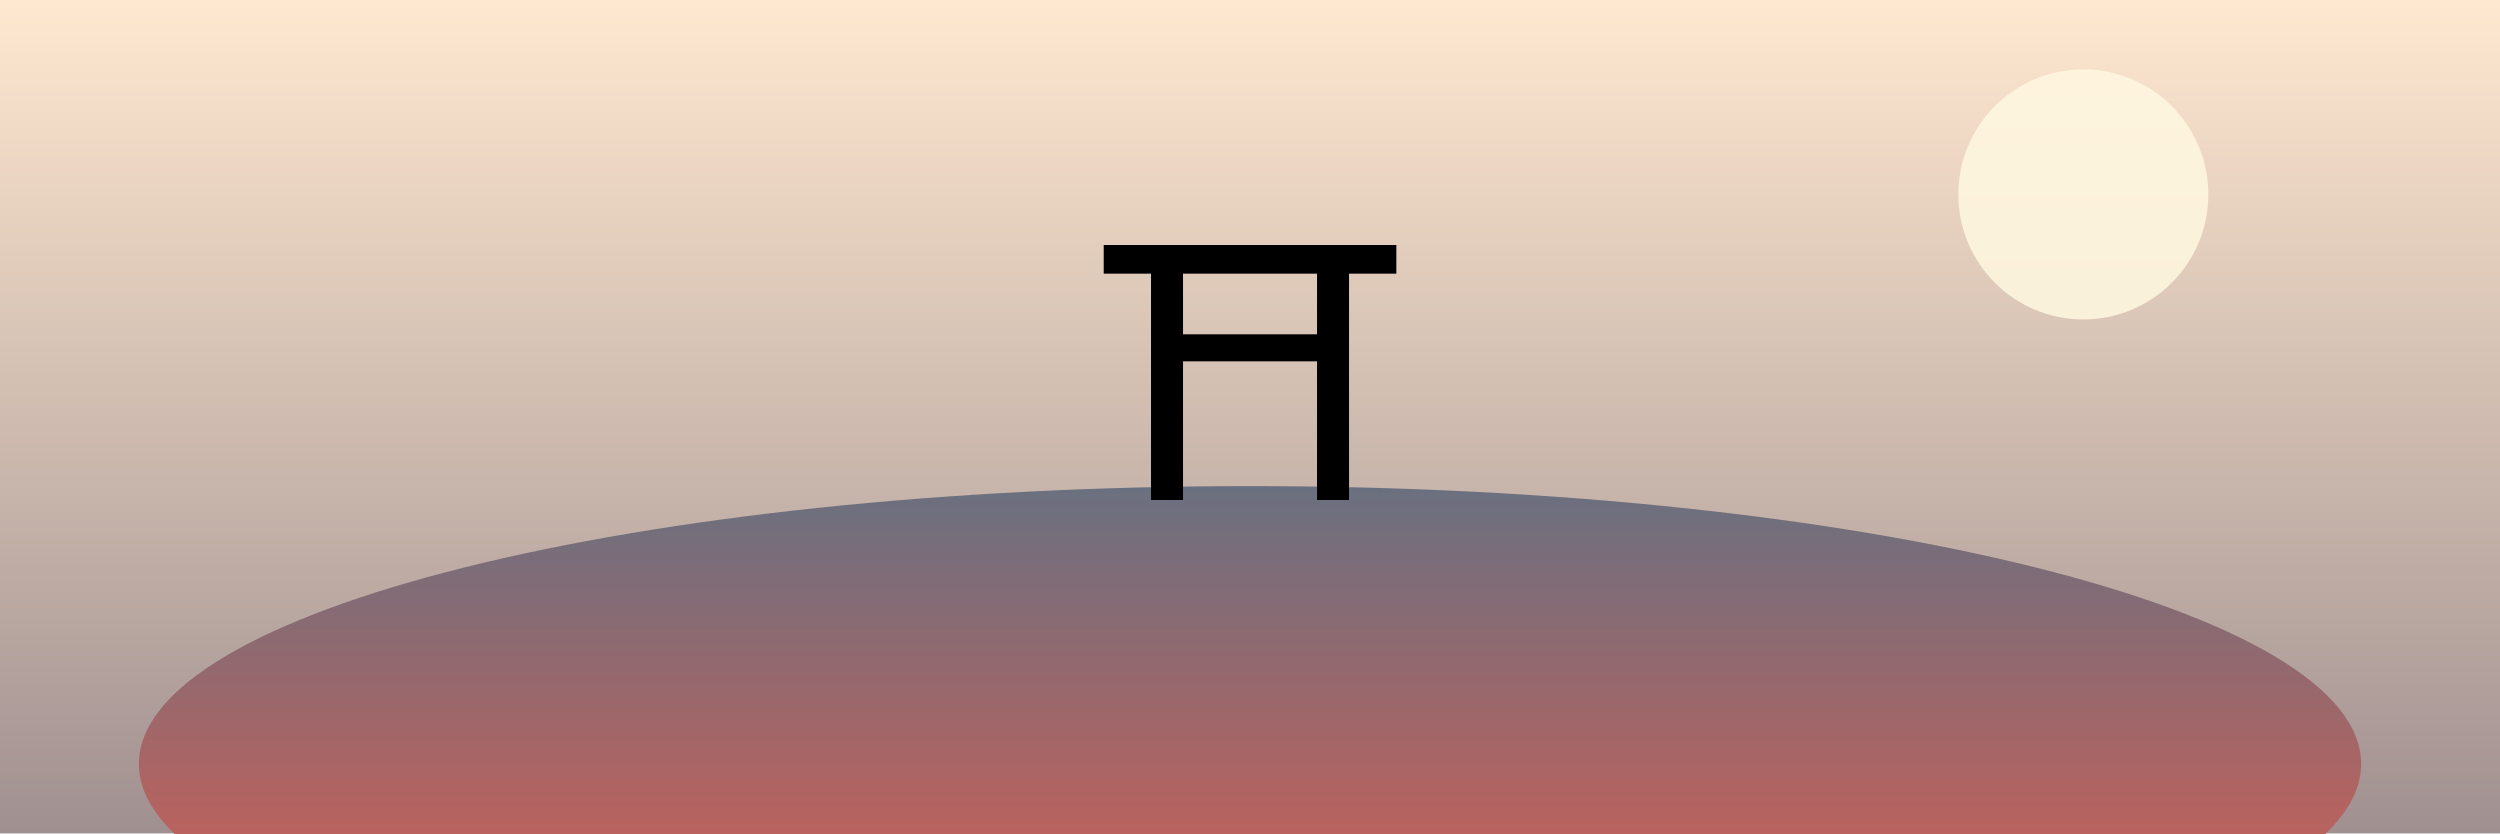
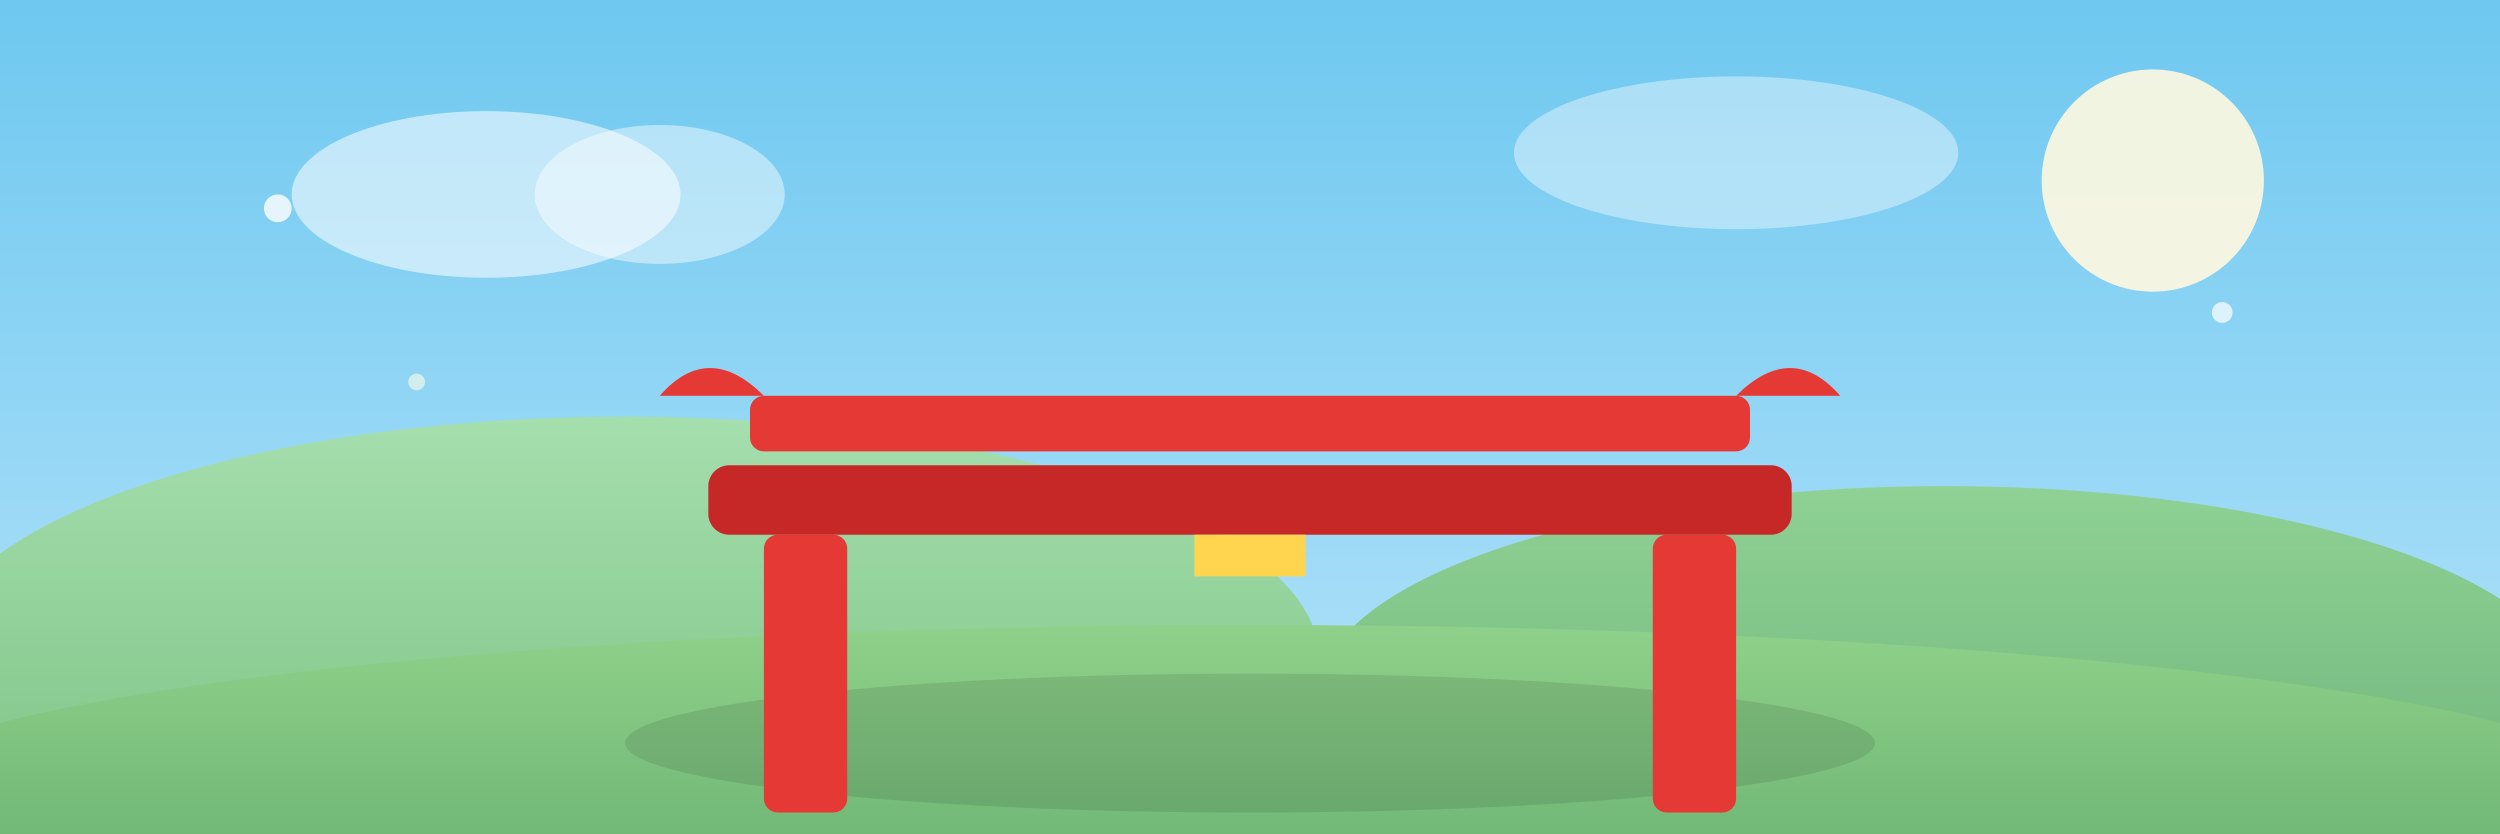
<svg xmlns="http://www.w3.org/2000/svg" viewBox="0 0 360 120" width="360" height="120">
  <defs>
    <linearGradient id="sky" x1="0" y1="0" x2="0" y2="1">
-       <stop offset="0%" stop-color="#ffe8d0" />
-       <stop offset="100%" stop-color="#a09090" />
+       <stop offset="0%" stop-color="#6ec8f0" />
+       <stop offset="100%" stop-color="#b8e4fa" />
    </linearGradient>
    <linearGradient id="gnd" x1="0" y1="0" x2="0" y2="1">
-       <stop offset="0%" stop-color="#6a7080" />
-       <stop offset="100%" stop-color="#e85a4a" />
+       <stop offset="0%" stop-color="#8fd18a" />
+       <stop offset="100%" stop-color="#5fa86a" />
+     </linearGradient>
+     <linearGradient id="hill" x1="0" y1="0" x2="0" y2="1">
+       <stop offset="0%" stop-color="#a8e0a0" />
+       <stop offset="100%" stop-color="#6bb86a" />
    </linearGradient>
  </defs>
  <rect width="360" height="120" fill="url(#sky)" />
-   <ellipse cx="180" cy="110" rx="160" ry="40" fill="url(#gnd)" opacity="1" />
-   <circle cx="300" cy="28" r="18" fill="#fff8e0" opacity="0.85" />
-   <text x="180" y="72" text-anchor="middle" font-size="48" opacity="1">⛩️</text>
+   <ellipse cx="70" cy="28" rx="28" ry="12" fill="#ffffff" opacity="0.55" />
+   <ellipse cx="95" cy="28" rx="18" ry="10" fill="#ffffff" opacity="0.45" />
+   <ellipse cx="250" cy="22" rx="32" ry="11" fill="#ffffff" opacity="0.4" />
+   <circle cx="310" cy="26" r="16" fill="#fff8e0" opacity="0.9" />
+   <ellipse cx="90" cy="95" rx="100" ry="35" fill="url(#hill)" opacity="0.85" />
+   <ellipse cx="280" cy="100" rx="90" ry="30" fill="url(#gnd)" opacity="0.9" />
+   <ellipse cx="180" cy="115" rx="200" ry="25" fill="url(#gnd)" />
+   <g transform="translate(180,85)">
+     <ellipse cx="0" cy="22" rx="90" ry="10" fill="#000" opacity="0.1" />
+     <rect x="-70" y="-8" width="12" height="40" rx="2" fill="#e53935" />
+     <rect x="58" y="-8" width="12" height="40" rx="2" fill="#e53935" />
+     <rect x="-78" y="-18" width="156" height="10" rx="3" fill="#c62828" />
+     <rect x="-72" y="-28" width="144" height="8" rx="2" fill="#e53935" />
+     <path d="M-85,-28 Q-78,-36 -70,-28" fill="#e53935" />
+     <path d="M70,-28 Q78,-36 85,-28" fill="#e53935" />
+     <rect x="-8" y="-8" width="16" height="6" fill="#ffd54f" />
+   </g>
+   <circle cx="40" cy="30" r="2" fill="#fff" opacity="0.8" />
+   <circle cx="320" cy="45" r="1.5" fill="#fff" opacity="0.7" />
+   <circle cx="60" cy="55" r="1.2" fill="#fffde7" opacity="0.6" />
</svg>
